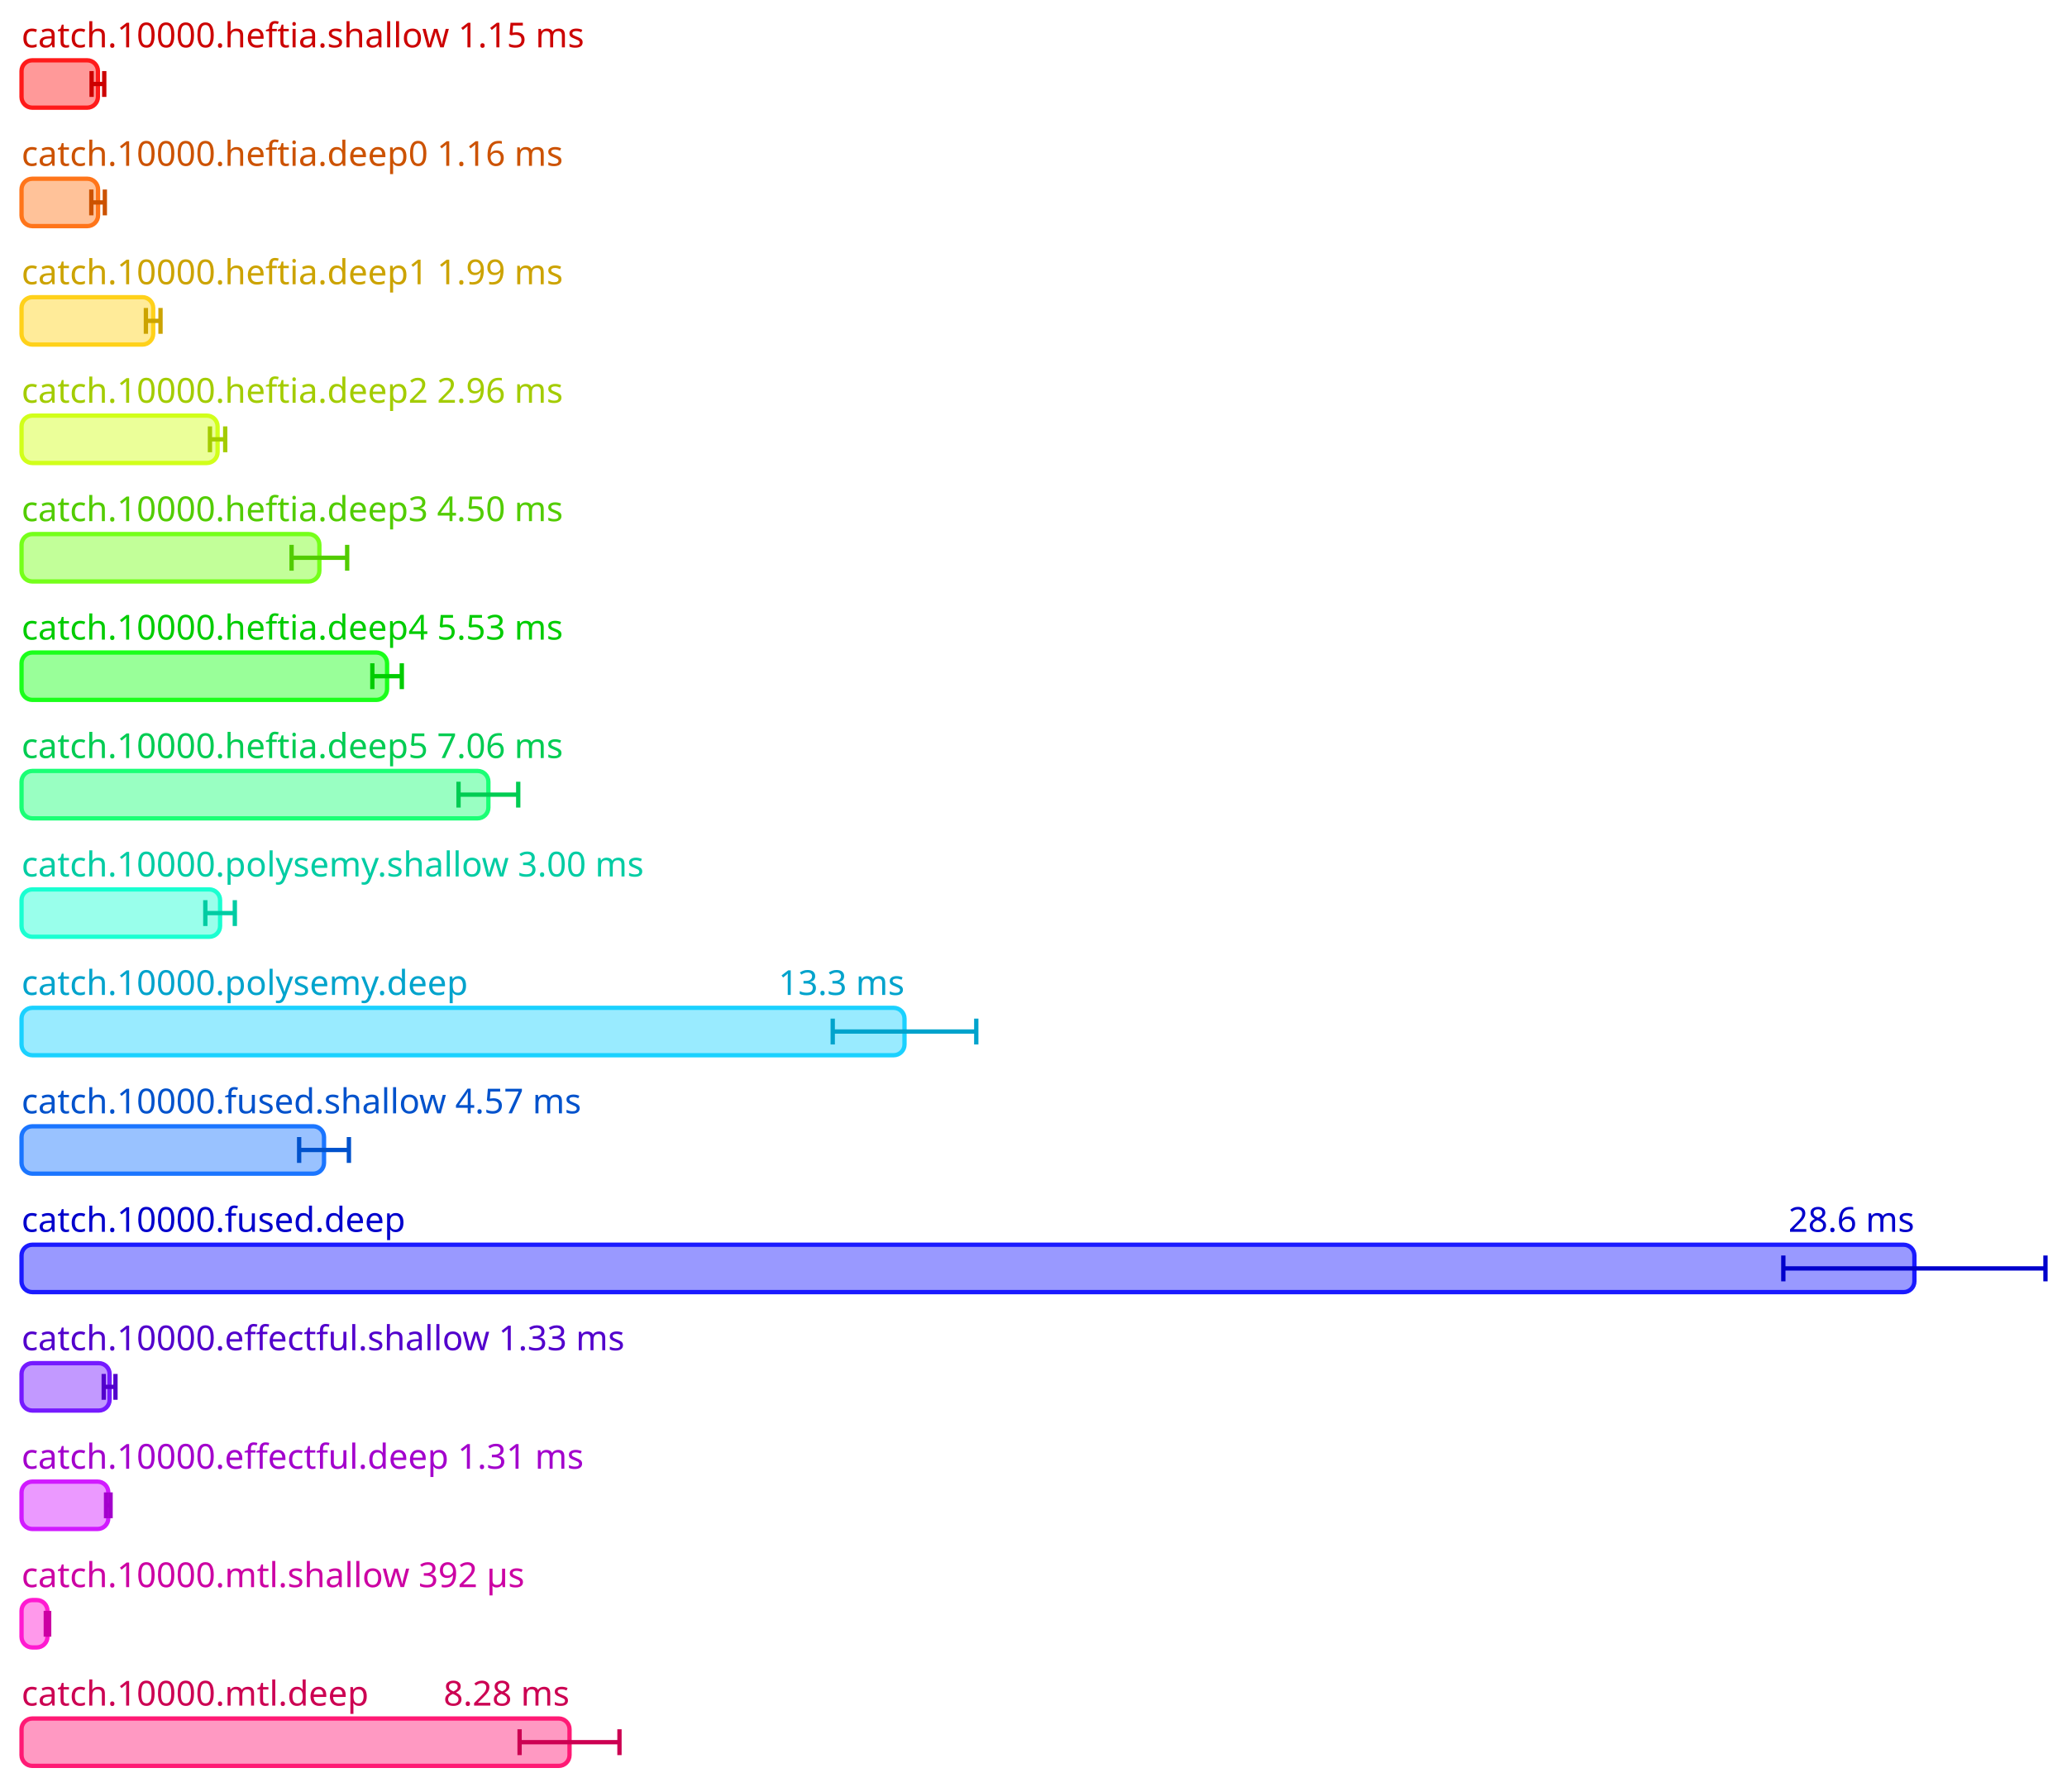
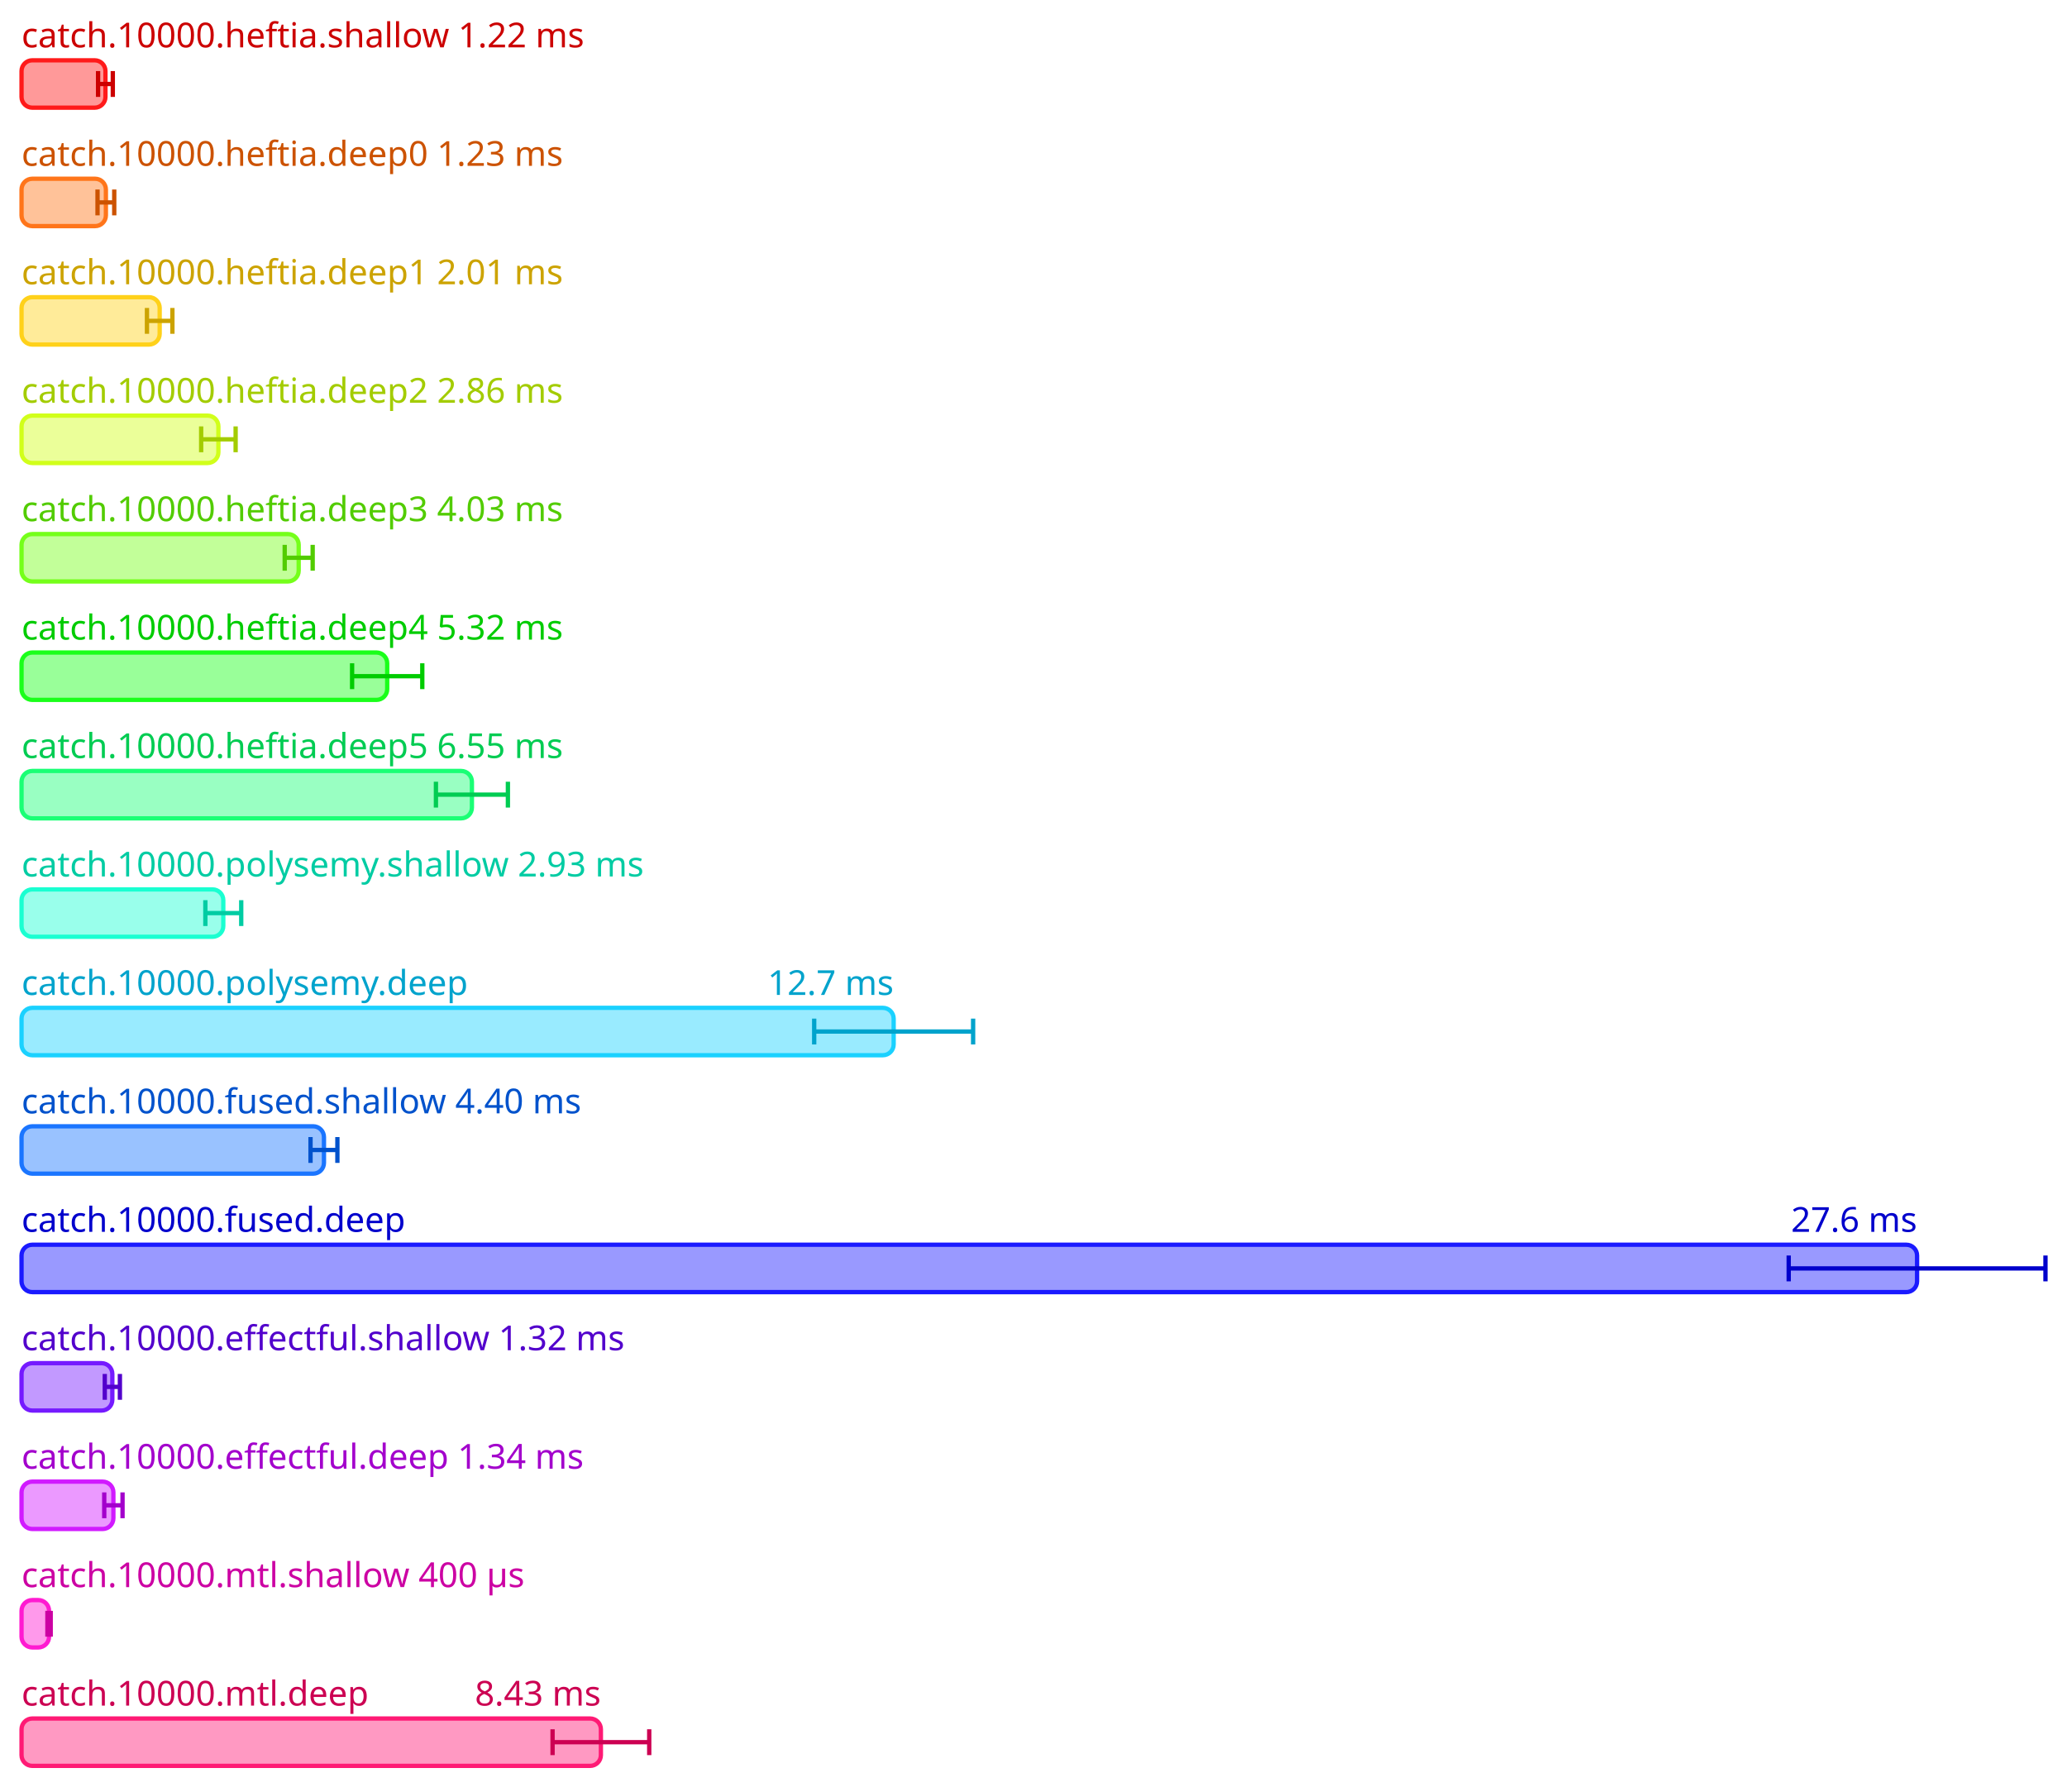
<svg xmlns="http://www.w3.org/2000/svg" height="832" width="960.0" font-size="16" font-family="sans-serif" stroke-width="2">
  <g transform="translate(10.0 0)">
-     <text fill="hsl(0, 100%, 40%)" y="22">catch.10000.heftia.shallow 1.15 ms</text>
+     <text fill="hsl(0, 100%, 40%)" y="22">catch.10000.heftia.shallow 1.22 ms</text>
    <g>
-       <rect y="28" rx="5" height="22" width="35.48" fill="hsl(0, 100%, 80%)" stroke="hsl(0, 100%, 55%)" />
+       <rect y="28" rx="5" height="22" width="38.972" fill="hsl(0, 100%, 80%)" stroke="hsl(0, 100%, 55%)" />
      <g stroke="hsl(0, 100%, 40%)">
-         <line x1="32.549" x2="38.411" y1="39" y2="39" />
-         <line x1="32.549" x2="32.549" y1="33" y2="45" />
-         <line x1="38.411" x2="38.411" y1="33" y2="45" />
+         <line x1="35.552" x2="42.392" y1="39" y2="39" />
+         <line x1="35.552" x2="35.552" y1="33" y2="45" />
+         <line x1="42.392" x2="42.392" y1="33" y2="45" />
      </g>
    </g>
-     <text fill="hsl(24, 100%, 40%)" y="77">catch.10000.heftia.deep0 1.16 ms</text>
+     <text fill="hsl(24, 100%, 40%)" y="77">catch.10000.heftia.deep0 1.23 ms</text>
    <g>
-       <rect y="83" rx="5" height="22" width="35.549" fill="hsl(24, 100%, 80%)" stroke="hsl(24, 100%, 55%)" />
+       <rect y="83" rx="5" height="22" width="39.177" fill="hsl(24, 100%, 80%)" stroke="hsl(24, 100%, 55%)" />
      <g stroke="hsl(24, 100%, 40%)">
-         <line x1="32.406" x2="38.693" y1="94" y2="94" />
-         <line x1="32.406" x2="32.406" y1="88" y2="100" />
-         <line x1="38.693" x2="38.693" y1="88" y2="100" />
+         <line x1="35.297" x2="43.057" y1="94" y2="94" />
+         <line x1="35.297" x2="35.297" y1="88" y2="100" />
+         <line x1="43.057" x2="43.057" y1="88" y2="100" />
      </g>
    </g>
-     <text fill="hsl(48, 100%, 40%)" y="132">catch.10000.heftia.deep1 1.99 ms</text>
+     <text fill="hsl(48, 100%, 40%)" y="132">catch.10000.heftia.deep1 2.01 ms</text>
    <g>
-       <rect y="138" rx="5" height="22" width="61.15" fill="hsl(48, 100%, 80%)" stroke="hsl(48, 100%, 55%)" />
+       <rect y="138" rx="5" height="22" width="64.163" fill="hsl(48, 100%, 80%)" stroke="hsl(48, 100%, 55%)" />
      <g stroke="hsl(48, 100%, 40%)">
-         <line x1="57.756" x2="64.545" y1="149" y2="149" />
-         <line x1="57.756" x2="57.756" y1="143" y2="155" />
-         <line x1="64.545" x2="64.545" y1="143" y2="155" />
+         <line x1="58.253" x2="70.072" y1="149" y2="149" />
+         <line x1="58.253" x2="58.253" y1="143" y2="155" />
+         <line x1="70.072" x2="70.072" y1="143" y2="155" />
      </g>
    </g>
-     <text fill="hsl(72, 100%, 40%)" y="187">catch.10000.heftia.deep2 2.96 ms</text>
+     <text fill="hsl(72, 100%, 40%)" y="187">catch.10000.heftia.deep2 2.86 ms</text>
    <g>
-       <rect y="193" rx="5" height="22" width="91.055" fill="hsl(72, 100%, 80%)" stroke="hsl(72, 100%, 55%)" />
+       <rect y="193" rx="5" height="22" width="91.431" fill="hsl(72, 100%, 80%)" stroke="hsl(72, 100%, 55%)" />
      <g stroke="hsl(72, 100%, 40%)">
-         <line x1="87.509" x2="94.601" y1="204" y2="204" />
-         <line x1="87.509" x2="87.509" y1="198" y2="210" />
-         <line x1="94.601" x2="94.601" y1="198" y2="210" />
+         <line x1="83.427" x2="99.435" y1="204" y2="204" />
+         <line x1="83.427" x2="83.427" y1="198" y2="210" />
+         <line x1="99.435" x2="99.435" y1="198" y2="210" />
      </g>
    </g>
-     <text fill="hsl(96, 100%, 40%)" y="242">catch.10000.heftia.deep3 4.50 ms</text>
+     <text fill="hsl(96, 100%, 40%)" y="242">catch.10000.heftia.deep3 4.03 ms</text>
    <g>
-       <rect y="248" rx="5" height="22" width="138.331" fill="hsl(96, 100%, 80%)" stroke="hsl(96, 100%, 55%)" />
+       <rect y="248" rx="5" height="22" width="128.722" fill="hsl(96, 100%, 80%)" stroke="hsl(96, 100%, 55%)" />
      <g stroke="hsl(96, 100%, 40%)">
-         <line x1="125.424" x2="151.238" y1="259" y2="259" />
-         <line x1="125.424" x2="125.424" y1="253" y2="265" />
-         <line x1="151.238" x2="151.238" y1="253" y2="265" />
+         <line x1="122.224" x2="135.221" y1="259" y2="259" />
+         <line x1="122.224" x2="122.224" y1="253" y2="265" />
+         <line x1="135.221" x2="135.221" y1="253" y2="265" />
      </g>
    </g>
-     <text fill="hsl(120, 100%, 40%)" y="297">catch.10000.heftia.deep4 5.53 ms</text>
+     <text fill="hsl(120, 100%, 40%)" y="297">catch.10000.heftia.deep4 5.32 ms</text>
    <g>
-       <rect y="303" rx="5" height="22" width="169.773" fill="hsl(120, 100%, 80%)" stroke="hsl(120, 100%, 55%)" />
+       <rect y="303" rx="5" height="22" width="169.829" fill="hsl(120, 100%, 80%)" stroke="hsl(120, 100%, 55%)" />
      <g stroke="hsl(120, 100%, 40%)">
-         <line x1="162.931" x2="176.615" y1="314" y2="314" />
-         <line x1="162.931" x2="162.931" y1="308" y2="320" />
-         <line x1="176.615" x2="176.615" y1="308" y2="320" />
+         <line x1="153.528" x2="186.13" y1="314" y2="314" />
+         <line x1="153.528" x2="153.528" y1="308" y2="320" />
+         <line x1="186.13" x2="186.13" y1="308" y2="320" />
      </g>
    </g>
-     <text fill="hsl(144, 100%, 40%)" y="352">catch.10000.heftia.deep5 7.06 ms</text>
+     <text fill="hsl(144, 100%, 40%)" y="352">catch.10000.heftia.deep5 6.55 ms</text>
    <g>
-       <rect y="358" rx="5" height="22" width="216.825" fill="hsl(144, 100%, 80%)" stroke="hsl(144, 100%, 55%)" />
+       <rect y="358" rx="5" height="22" width="209.174" fill="hsl(144, 100%, 80%)" stroke="hsl(144, 100%, 55%)" />
      <g stroke="hsl(144, 100%, 40%)">
-         <line x1="202.962" x2="230.687" y1="369" y2="369" />
-         <line x1="202.962" x2="202.962" y1="363" y2="375" />
-         <line x1="230.687" x2="230.687" y1="363" y2="375" />
+         <line x1="192.46" x2="225.888" y1="369" y2="369" />
+         <line x1="192.46" x2="192.46" y1="363" y2="375" />
+         <line x1="225.888" x2="225.888" y1="363" y2="375" />
      </g>
    </g>
-     <text fill="hsl(168, 100%, 40%)" y="407">catch.10000.polysemy.shallow 3.00 ms</text>
+     <text fill="hsl(168, 100%, 40%)" y="407">catch.10000.polysemy.shallow 2.93 ms</text>
    <g>
-       <rect y="413" rx="5" height="22" width="92.213" fill="hsl(168, 100%, 80%)" stroke="hsl(168, 100%, 55%)" />
+       <rect y="413" rx="5" height="22" width="93.706" fill="hsl(168, 100%, 80%)" stroke="hsl(168, 100%, 55%)" />
      <g stroke="hsl(168, 100%, 40%)">
-         <line x1="85.361" x2="99.064" y1="424" y2="424" />
-         <line x1="85.361" x2="85.361" y1="418" y2="430" />
-         <line x1="99.064" x2="99.064" y1="418" y2="430" />
+         <line x1="85.377" x2="102.035" y1="424" y2="424" />
+         <line x1="85.377" x2="85.377" y1="418" y2="430" />
+         <line x1="102.035" x2="102.035" y1="418" y2="430" />
      </g>
    </g>
    <g fill="hsl(192, 100%, 40%)">
      <text y="462">catch.10000.polysemy.deep</text>
-       <text y="462" x="410.088" text-anchor="end">13.3 ms</text>
+       <text y="462" x="405.052" text-anchor="end">12.7 ms</text>
    </g>
    <g>
-       <rect y="468" rx="5" height="22" width="410.088" fill="hsl(192, 100%, 80%)" stroke="hsl(192, 100%, 55%)" />
+       <rect y="468" rx="5" height="22" width="405.052" fill="hsl(192, 100%, 80%)" stroke="hsl(192, 100%, 55%)" />
      <g stroke="hsl(192, 100%, 40%)">
-         <line x1="376.754" x2="443.422" y1="479" y2="479" />
-         <line x1="376.754" x2="376.754" y1="473" y2="485" />
-         <line x1="443.422" x2="443.422" y1="473" y2="485" />
+         <line x1="368.144" x2="441.959" y1="479" y2="479" />
+         <line x1="368.144" x2="368.144" y1="473" y2="485" />
+         <line x1="441.959" x2="441.959" y1="473" y2="485" />
      </g>
    </g>
-     <text fill="hsl(216, 100%, 40%)" y="517">catch.10000.fused.shallow 4.57 ms</text>
+     <text fill="hsl(216, 100%, 40%)" y="517">catch.10000.fused.shallow 4.40 ms</text>
    <g>
-       <rect y="523" rx="5" height="22" width="140.491" fill="hsl(216, 100%, 80%)" stroke="hsl(216, 100%, 55%)" />
+       <rect y="523" rx="5" height="22" width="140.459" fill="hsl(216, 100%, 80%)" stroke="hsl(216, 100%, 55%)" />
      <g stroke="hsl(216, 100%, 40%)">
-         <line x1="128.936" x2="152.045" y1="534" y2="534" />
-         <line x1="128.936" x2="128.936" y1="528" y2="540" />
-         <line x1="152.045" x2="152.045" y1="528" y2="540" />
+         <line x1="134.221" x2="146.698" y1="534" y2="534" />
+         <line x1="134.221" x2="134.221" y1="528" y2="540" />
+         <line x1="146.698" x2="146.698" y1="528" y2="540" />
      </g>
    </g>
    <g fill="hsl(240, 100%, 40%)">
      <text y="572">catch.10000.fused.deep</text>
-       <text y="572" x="879.126" text-anchor="end">28.6 ms</text>
+       <text y="572" x="880.371" text-anchor="end">27.6 ms</text>
    </g>
    <g>
-       <rect y="578" rx="5" height="22" width="879.126" fill="hsl(240, 100%, 80%)" stroke="hsl(240, 100%, 55%)" />
+       <rect y="578" rx="5" height="22" width="880.371" fill="hsl(240, 100%, 80%)" stroke="hsl(240, 100%, 55%)" />
      <g stroke="hsl(240, 100%, 40%)">
-         <line x1="818.252" x2="940.0" y1="589" y2="589" />
-         <line x1="818.252" x2="818.252" y1="583" y2="595" />
+         <line x1="820.742" x2="940.0" y1="589" y2="589" />
+         <line x1="820.742" x2="820.742" y1="583" y2="595" />
        <line x1="940.0" x2="940.0" y1="583" y2="595" />
      </g>
    </g>
-     <text fill="hsl(264, 100%, 40%)" y="627">catch.10000.effectful.shallow 1.33 ms</text>
+     <text fill="hsl(264, 100%, 40%)" y="627">catch.10000.effectful.shallow 1.32 ms</text>
    <g>
-       <rect y="633" rx="5" height="22" width="40.899" fill="hsl(264, 100%, 80%)" stroke="hsl(264, 100%, 55%)" />
+       <rect y="633" rx="5" height="22" width="42.175" fill="hsl(264, 100%, 80%)" stroke="hsl(264, 100%, 55%)" />
      <g stroke="hsl(264, 100%, 40%)">
-         <line x1="38.173" x2="43.626" y1="644" y2="644" />
-         <line x1="38.173" x2="38.173" y1="638" y2="650" />
-         <line x1="43.626" x2="43.626" y1="638" y2="650" />
+         <line x1="38.665" x2="45.685" y1="644" y2="644" />
+         <line x1="38.665" x2="38.665" y1="638" y2="650" />
+         <line x1="45.685" x2="45.685" y1="638" y2="650" />
      </g>
    </g>
-     <text fill="hsl(288, 100%, 40%)" y="682">catch.10000.effectful.deep 1.31 ms</text>
+     <text fill="hsl(288, 100%, 40%)" y="682">catch.10000.effectful.deep 1.34 ms</text>
    <g>
-       <rect y="688" rx="5" height="22" width="40.306" fill="hsl(288, 100%, 80%)" stroke="hsl(288, 100%, 55%)" />
+       <rect y="688" rx="5" height="22" width="42.662" fill="hsl(288, 100%, 80%)" stroke="hsl(288, 100%, 55%)" />
      <g stroke="hsl(288, 100%, 40%)">
-         <line x1="39.258" x2="41.354" y1="699" y2="699" />
-         <line x1="39.258" x2="39.258" y1="693" y2="705" />
-         <line x1="41.354" x2="41.354" y1="693" y2="705" />
+         <line x1="38.413" x2="46.911" y1="699" y2="699" />
+         <line x1="38.413" x2="38.413" y1="693" y2="705" />
+         <line x1="46.911" x2="46.911" y1="693" y2="705" />
      </g>
    </g>
-     <text fill="hsl(312, 100%, 40%)" y="737">catch.10000.mtl.shallow 392  μs</text>
+     <text fill="hsl(312, 100%, 40%)" y="737">catch.10000.mtl.shallow 400  μs</text>
    <g>
-       <rect y="743" rx="5" height="22" width="12.047" fill="hsl(312, 100%, 80%)" stroke="hsl(312, 100%, 55%)" />
+       <rect y="743" rx="5" height="22" width="12.783" fill="hsl(312, 100%, 80%)" stroke="hsl(312, 100%, 55%)" />
      <g stroke="hsl(312, 100%, 40%)">
-         <line x1="11.272" x2="12.821" y1="754" y2="754" />
-         <line x1="11.272" x2="11.272" y1="748" y2="760" />
-         <line x1="12.821" x2="12.821" y1="748" y2="760" />
+         <line x1="12.017" x2="13.55" y1="754" y2="754" />
+         <line x1="12.017" x2="12.017" y1="748" y2="760" />
+         <line x1="13.55" x2="13.55" y1="748" y2="760" />
      </g>
    </g>
    <g fill="hsl(336, 100%, 40%)">
      <text y="792">catch.10000.mtl.deep</text>
-       <text y="792" x="254.511" text-anchor="end">8.28 ms</text>
+       <text y="792" x="269.078" text-anchor="end">8.43 ms</text>
    </g>
    <g>
-       <rect y="798" rx="5" height="22" width="254.511" fill="hsl(336, 100%, 80%)" stroke="hsl(336, 100%, 55%)" />
+       <rect y="798" rx="5" height="22" width="269.078" fill="hsl(336, 100%, 80%)" stroke="hsl(336, 100%, 55%)" />
      <g stroke="hsl(336, 100%, 40%)">
-         <line x1="231.317" x2="277.706" y1="809" y2="809" />
-         <line x1="231.317" x2="231.317" y1="803" y2="815" />
-         <line x1="277.706" x2="277.706" y1="803" y2="815" />
+         <line x1="246.632" x2="291.525" y1="809" y2="809" />
+         <line x1="246.632" x2="246.632" y1="803" y2="815" />
+         <line x1="291.525" x2="291.525" y1="803" y2="815" />
      </g>
    </g>
  </g>
</svg>
